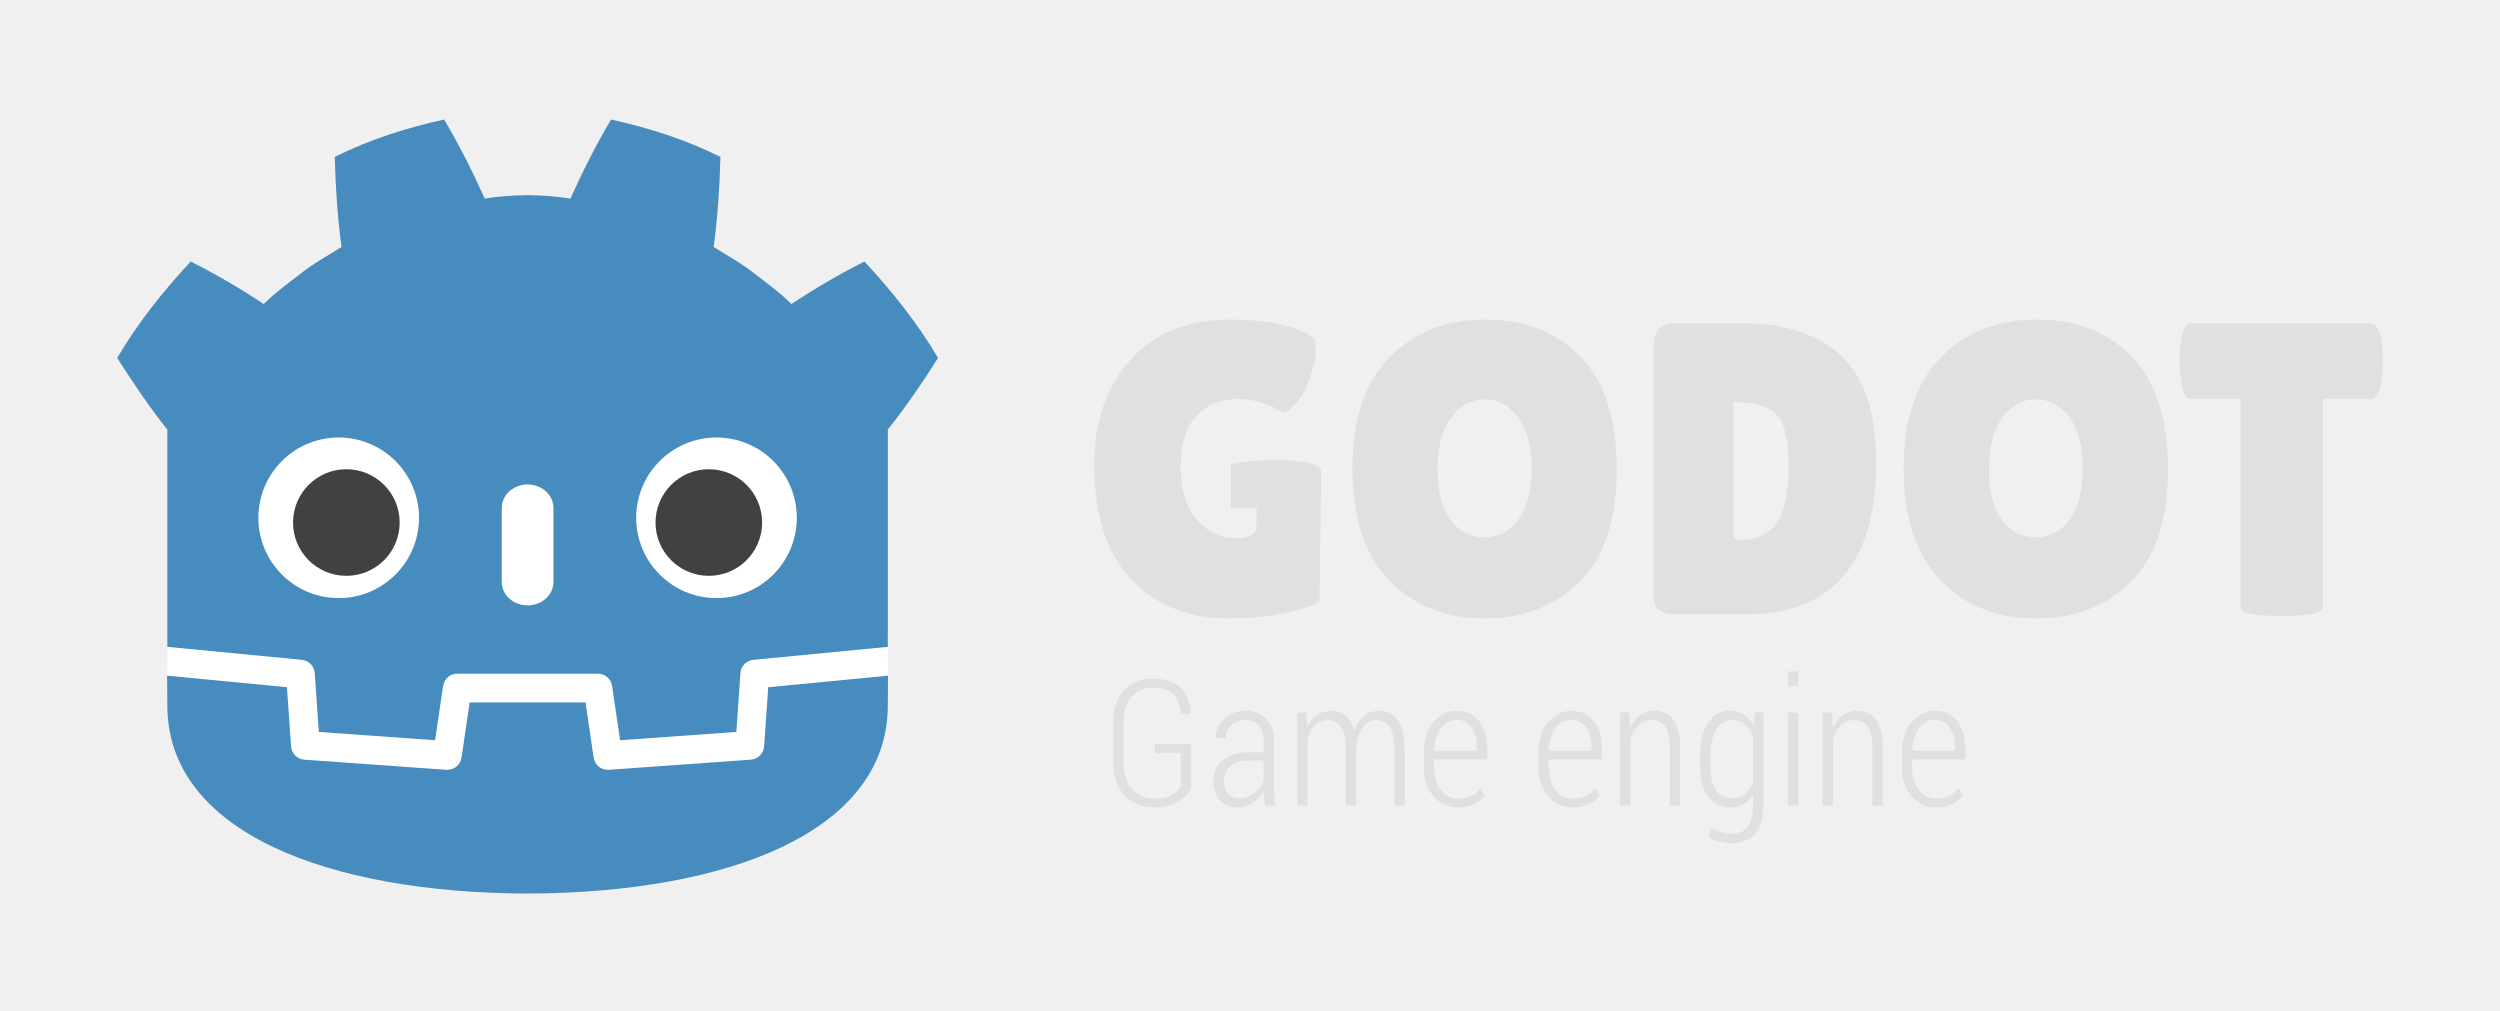
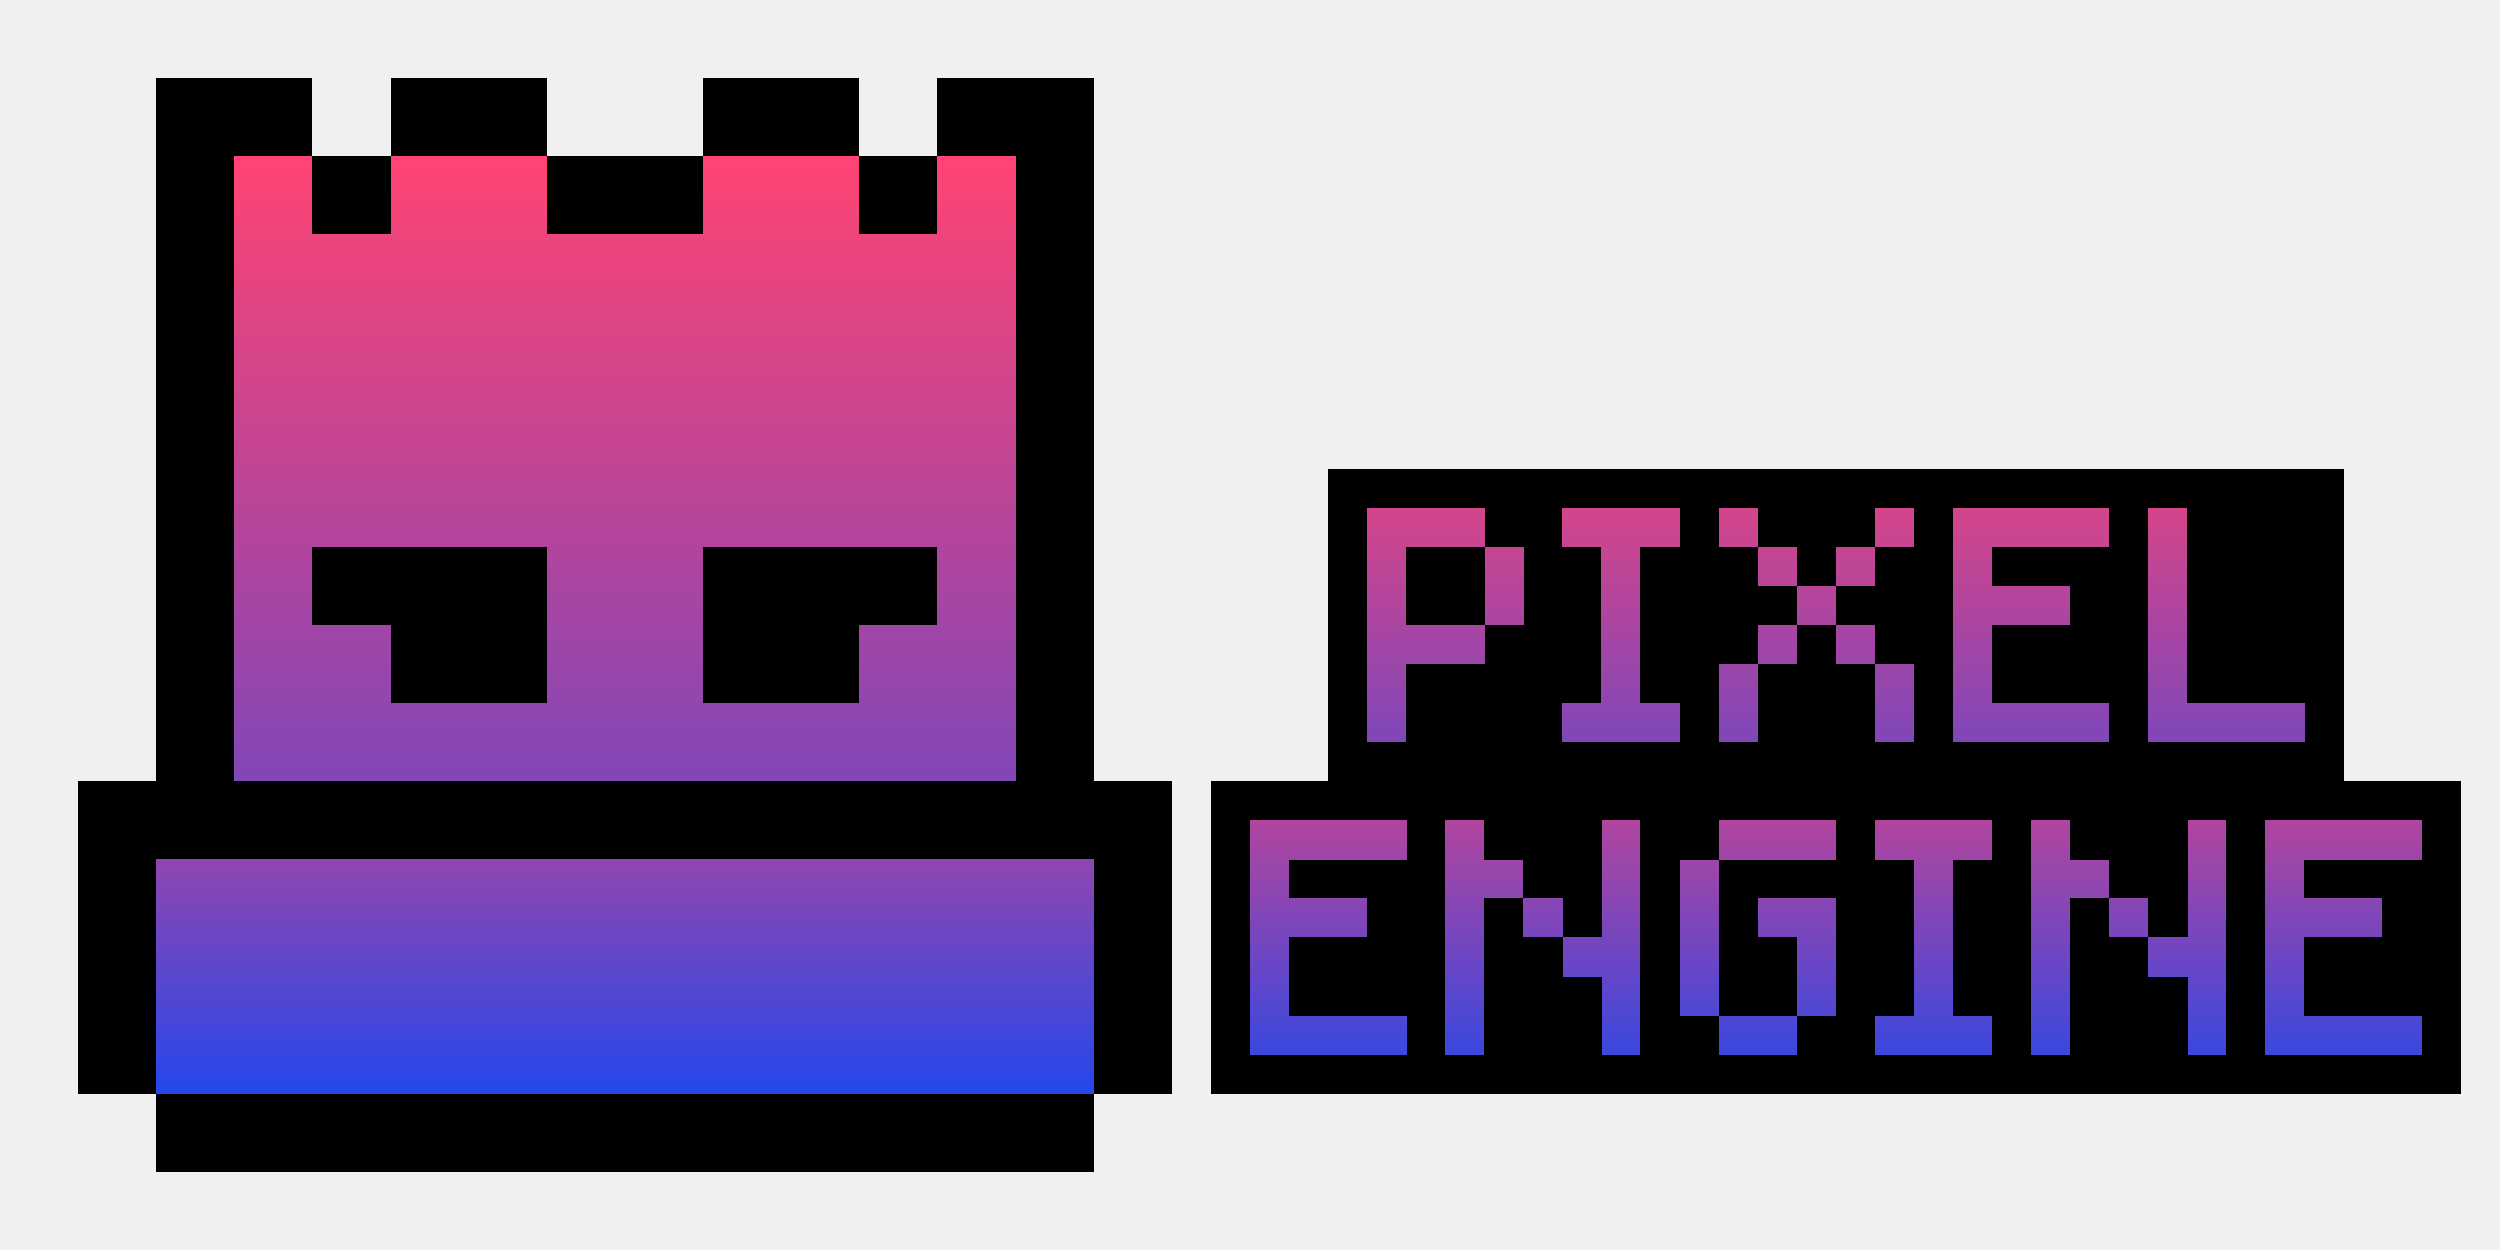
- <svg xmlns="http://www.w3.org/2000/svg" id="svg2" version="1.1" xml:space="preserve" width="1024" height="414" viewBox="0 0 960 388.125">
-   <defs id="defs6">
-     <clipPath clipPathUnits="userSpaceOnUse" id="clipPath16">
-       <path d="M 0,595.276 H 841.89 V 0 H 0 Z" id="path18" />
-     </clipPath>
+ <svg xmlns="http://www.w3.org/2000/svg" xmlns:xlink="http://www.w3.org/1999/xlink" version="1.1" width="512" height="256" shape-rendering="crispEdges" id="svg346" viewBox="-1 -2 40 20">
+   <defs id="defs350">
+     <linearGradient id="linearGradient2958">
+       <stop style="stop-color:#ff4473;stop-opacity:1;" offset="0" id="stop2954" />
+       <stop style="stop-color:#0048ff;stop-opacity:1;" offset="1" id="stop2956" />
+     </linearGradient>
+     <rect x="237.026" y="70.057" width="201.998" height="106.837" id="rect3420" />
+     <rect x="204.8" y="38.4" width="281.512" height="182.863" id="rect3414" />
+     <linearGradient xlink:href="#linearGradient2958" id="linearGradient2992" x1="8" y1="3" x2="8" y2="24.205" gradientUnits="userSpaceOnUse" spreadMethod="pad" />
+     <linearGradient xlink:href="#linearGradient2958" id="linearGradient1353" x1="28.357" y1="4.878" x2="28.357" y2="16.135" gradientUnits="userSpaceOnUse" gradientTransform="translate(2.1879741e-7,-0.6253859)" />
+     <linearGradient xlink:href="#linearGradient2958" id="linearGradient2682" x1="28.982" y1="9.256" x2="28.982" y2="17.406" gradientUnits="userSpaceOnUse" gradientTransform="translate(0,-0.6253898)" />
+     <linearGradient xlink:href="#linearGradient2958" id="linearGradient2952" gradientUnits="userSpaceOnUse" x1="8" y1="3" x2="8" y2="20" spreadMethod="pad" />
+     <linearGradient xlink:href="#linearGradient2958" id="linearGradient3039" gradientUnits="userSpaceOnUse" x1="8" y1="2" x2="8" y2="18.312" spreadMethod="pad" />
+     <linearGradient xlink:href="#linearGradient2958" id="linearGradient3041" gradientUnits="userSpaceOnUse" x1="8" y1="7.875" x2="8" y2="15" spreadMethod="pad" />
  </defs>
-   <g id="g10" transform="matrix(1.25,0,0,-1.25,-94.25,597.4987)">
-     <g id="g12">
-       <g id="g14" clip-path="url(#clipPath16)">
-         <g id="g20" transform="matrix(1.131053,0,0,1.131053,531.4495,355.3157)" style="stroke-width:0.884;fill:#e0e0e0;fill-opacity:1">
-           <path d="m 0,0 c -3.611,0 -6.636,-1.659 -9.09,-4.967 -2.441,-3.311 -3.668,-7.958 -3.668,-13.938 0,-5.993 1.166,-10.581 3.503,-13.778 2.333,-3.207 5.398,-4.804 9.2,-4.804 3.8,0 6.887,1.617 9.258,4.862 2.371,3.233 3.559,7.861 3.559,13.886 0,6.02 -1.227,10.654 -3.673,13.89 C 6.646,-1.617 3.616,0 0,0 m -0.055,-59.493 c -10.573,0 -19.195,3.46 -25.859,10.379 -6.655,6.925 -9.984,17.03 -9.984,30.314 0,13.292 3.367,23.356 10.101,30.209 6.736,6.844 15.431,10.269 26.082,10.269 10.649,0 19.251,-3.363 25.794,-10.109 6.555,-6.733 9.827,-16.94 9.827,-30.591 0,-13.661 -3.348,-23.822 -10.05,-30.49 -6.702,-6.654 -15.333,-9.981 -25.911,-9.981" style="fill:#e0e0e0;fill-opacity:1;fill-rule:nonzero;stroke:none;stroke-width:0.884" id="path22" />
-         </g>
-         <g id="g24" transform="matrix(1.131053,0,0,1.131053,607.8515,354.431)" style="stroke-width:0.884;fill:#e0e0e0;fill-opacity:1">
-           <path d="m 0,0 v -33.768 c 0,-1.577 0.116,-2.571 0.342,-2.988 0.224,-0.415 0.903,-0.623 2.029,-0.623 4.144,0 7.283,1.548 9.429,4.634 2.151,3.083 3.215,8.216 3.215,15.405 0,7.192 -1.113,11.878 -3.325,14.055 C 9.467,-1.102 5.946,0 1.129,0 Z m -21.675,-52.392 v 67.735 c 0,1.883 0.468,3.369 1.413,4.471 0.939,1.085 2.161,1.636 3.671,1.636 H 2.263 c 11.965,0 21.053,-3.018 27.257,-9.04 6.215,-6.02 9.322,-15.499 9.322,-28.447 0,-27.7 -11.821,-41.547 -35.456,-41.547 h -19.302 c -3.836,0 -5.759,1.727 -5.759,5.192" style="fill:#e0e0e0;fill-opacity:1;fill-rule:nonzero;stroke:none;stroke-width:0.884" id="path26" />
-         </g>
-         <g id="g28" transform="matrix(1.131053,0,0,1.131053,700.8107,355.3157)" style="stroke-width:0.884;fill:#e0e0e0;fill-opacity:1">
-           <path d="m 0,0 c -3.612,0 -6.645,-1.659 -9.095,-4.967 -2.44,-3.311 -3.662,-7.958 -3.662,-13.938 0,-5.993 1.169,-10.581 3.499,-13.778 2.33,-3.207 5.398,-4.804 9.2,-4.804 3.801,0 6.89,1.617 9.258,4.862 2.372,3.233 3.56,7.861 3.56,13.886 0,6.02 -1.225,10.654 -3.671,13.89 C 6.642,-1.617 3.616,0 0,0 m -0.058,-59.493 c -10.577,0 -19.193,3.46 -25.851,10.379 -6.663,6.925 -9.993,17.03 -9.993,30.314 0,13.292 3.367,23.356 10.1,30.209 6.741,6.844 15.431,10.269 26.086,10.269 10.651,0 19.246,-3.363 25.797,-10.109 6.55,-6.733 9.822,-16.94 9.822,-30.591 0,-13.661 -3.349,-23.822 -10.05,-30.49 -6.699,-6.654 -15.338,-9.981 -25.911,-9.981" style="fill:#e0e0e0;fill-opacity:1;fill-rule:nonzero;stroke:none;stroke-width:0.884" id="path30" />
-         </g>
-         <g id="g32" transform="matrix(1.131053,0,0,1.131053,789.0113,291.3351)" style="stroke-width:0.884;fill:#e0e0e0;fill-opacity:1">
-           <path d="m 0,0 c 0,-1.496 -3.721,-2.255 -11.176,-2.255 -7.448,0 -11.18,0.759 -11.18,2.255 v 56.681 h -13.545 c -1.281,0 -2.185,1.727 -2.71,5.198 -0.226,1.652 -0.334,3.343 -0.334,5.077 0,1.724 0.108,3.422 0.334,5.077 0.525,3.462 1.429,5.202 2.71,5.202 h 49.112 c 1.279,0 2.179,-1.74 2.712,-5.202 0.221,-1.655 0.335,-3.353 0.335,-5.077 0,-1.734 -0.114,-3.425 -0.335,-5.077 C 15.39,58.408 14.49,56.681 13.211,56.681 H 0 Z" style="fill:#e0e0e0;fill-opacity:1;fill-rule:nonzero;stroke:none;stroke-width:0.884" id="path34" />
-         </g>
-         <g id="g36" transform="matrix(1.131053,0,0,1.131053,468.2655,336.7128)" style="stroke-width:0.884;fill:#e0e0e0;fill-opacity:1">
-           <path d="m 0,0 c -6.078,0.094 -13.034,-1.173 -13.034,-1.173 v -11.863 h 6.995 l -0.078,-5.288 c 0,-1.959 -1.942,-2.943 -5.815,-2.943 -3.878,0 -7.303,1.642 -10.274,4.917 -2.978,3.279 -4.459,8.072 -4.459,14.388 0,6.329 1.447,10.995 4.345,14.006 2.892,3.008 6.683,4.517 11.346,4.517 1.959,0 3.987,-0.316 6.096,-0.961 2.11,-0.639 3.519,-1.238 4.238,-1.799 0.713,-0.577 1.391,-0.85 2.032,-0.85 0.638,0 1.671,0.746 3.1,2.255 1.431,1.505 2.713,3.786 3.844,6.827 1.126,3.057 1.69,5.4 1.69,7.062 0,1.649 -0.036,2.786 -0.109,3.386 -1.581,1.73 -4.499,3.102 -8.755,4.122 -4.248,1.017 -9.011,1.522 -14.28,1.522 -11.594,0 -20.66,-3.65 -27.207,-10.95 -6.552,-7.303 -9.822,-16.783 -9.822,-28.452 0,-13.701 3.347,-24.087 10.041,-31.162 6.706,-7.074 15.51,-10.607 26.425,-10.607 5.87,0 11.08,0.505 15.632,1.522 4.557,1.013 7.586,2.053 9.093,3.105 l 0.452,35.33 C 11.496,-1.036 6.078,-0.104 0,0" style="fill:#e0e0e0;fill-opacity:1;fill-rule:nonzero;stroke:none;stroke-width:0.884" id="path38" />
-         </g>
-         <g id="g40" transform="matrix(1.131053,0,0,1.131053,441.3472,235.7512)" style="stroke-width:0.884;fill:#e0e0e0;fill-opacity:1">
-           <path d="m 0,0 c -0.624,-1.28 -1.771,-2.454 -3.449,-3.516 -1.676,-1.069 -3.805,-1.6 -6.391,-1.6 -3.412,0 -6.156,1.075 -8.24,3.249 -2.076,2.157 -3.116,5.266 -3.116,9.323 v 10.116 c 0,3.969 0.98,7.013 2.946,9.138 1.962,2.108 4.59,3.177 7.872,3.177 3.208,0 5.695,-0.844 7.455,-2.513 1.755,-1.675 2.677,-4.015 2.757,-7.003 L -0.21,20.238 h -2.619 c -0.094,2.29 -0.759,4.057 -2.01,5.305 -1.244,1.238 -3.095,1.864 -5.539,1.864 -2.473,0 -4.432,-0.837 -5.866,-2.516 -1.43,-1.675 -2.143,-4.103 -2.143,-7.293 V 7.424 c 0,-3.308 0.771,-5.83 2.311,-7.567 1.54,-1.724 3.616,-2.588 6.236,-2.588 1.913,0 3.451,0.339 4.602,1.033 1.155,0.684 1.956,1.519 2.409,2.51 v 8.861 h -7.06 v 2.463 H 0 Z" style="fill:#e0e0e0;fill-opacity:1;fill-rule:nonzero;stroke:none;stroke-width:0.884" id="path42" />
-         </g>
-         <g id="g44" transform="matrix(1.131053,0,0,1.131053,456.0153,232.825)" style="stroke-width:0.884;fill:#e0e0e0;fill-opacity:1">
-           <path d="m 0,0 c 1.553,0 2.936,0.44 4.144,1.336 1.21,0.9 2.058,2.037 2.561,3.422 v 5.468 H 2.213 c -1.91,0 -3.44,-0.541 -4.585,-1.623 C -3.52,7.528 -4.088,6.185 -4.088,4.588 -4.088,3.239 -3.733,2.131 -3.014,1.277 -2.296,0.42 -1.292,0 0,0 M 7.124,-2.04 C 6.984,-1.164 6.875,-0.453 6.806,0.104 6.739,0.671 6.705,1.235 6.705,1.808 5.938,0.554 4.948,-0.486 3.725,-1.301 2.504,-2.122 1.146,-2.529 -0.35,-2.529 c -2.092,0 -3.701,0.648 -4.84,1.946 -1.132,1.303 -1.704,3.059 -1.704,5.276 0,2.343 0.823,4.223 2.473,5.618 1.649,1.395 3.89,2.092 6.709,2.092 h 4.417 v 3.106 c 0,1.786 -0.456,3.193 -1.351,4.21 -0.914,1.004 -2.17,1.512 -3.791,1.512 -1.508,0 -2.752,-0.479 -3.728,-1.45 -0.973,-0.965 -1.456,-2.144 -1.456,-3.549 l -2.623,0.023 -0.046,0.137 c -0.074,1.906 0.647,3.591 2.168,5.084 1.515,1.489 3.459,2.229 5.825,2.229 2.338,0 4.22,-0.711 5.657,-2.128 1.429,-1.431 2.146,-3.471 2.146,-6.124 V 3.057 c 0,-0.903 0.042,-1.78 0.121,-2.617 0.081,-0.848 0.212,-1.665 0.417,-2.48 z" style="fill:#e0e0e0;fill-opacity:1;fill-rule:nonzero;stroke:none;stroke-width:0.884" id="path46" />
-         </g>
-         <g id="g48" transform="matrix(1.131053,0,0,1.131053,476.7303,259.1052)" style="stroke-width:0.884;fill:#e0e0e0;fill-opacity:1">
-           <path d="m 0,0 0.24,-3.923 c 0.664,1.404 1.554,2.486 2.657,3.255 1.107,0.759 2.41,1.138 3.906,1.138 1.527,0 2.814,-0.444 3.852,-1.343 1.039,-0.896 1.805,-2.252 2.292,-4.074 0.623,1.682 1.505,3.011 2.65,3.973 1.145,0.964 2.534,1.444 4.143,1.444 2.217,0 3.937,-0.897 5.156,-2.692 1.224,-1.799 1.834,-4.559 1.834,-8.288 v -14.765 h -2.823 v 14.814 c 0,3.1 -0.429,5.283 -1.263,6.538 -0.839,1.257 -2.042,1.89 -3.598,1.89 -1.637,0 -2.915,-0.691 -3.834,-2.096 -0.914,-1.405 -1.478,-3.161 -1.683,-5.282 v -0.655 -15.209 H 10.72 v 14.798 c 0,3.027 -0.424,5.194 -1.292,6.488 -0.864,1.294 -2.066,1.936 -3.609,1.936 -1.475,0 -2.668,-0.45 -3.562,-1.342 -0.9,-0.897 -1.54,-2.125 -1.928,-3.683 V -25.275 H -2.477 V 0 Z" style="fill:#e0e0e0;fill-opacity:1;fill-rule:nonzero;stroke:none;stroke-width:0.884" id="path50" />
-         </g>
-         <g id="g52" transform="matrix(1.131053,0,0,1.131053,522.8228,256.8387)" style="stroke-width:0.884;fill:#e0e0e0;fill-opacity:1">
-           <path d="m 0,0 c -1.758,0 -3.202,-0.802 -4.334,-2.402 -1.133,-1.606 -1.718,-3.585 -1.765,-5.944 h 11.66 v 1.082 c 0,2.086 -0.489,3.823 -1.469,5.201 C 3.106,-0.684 1.745,0 0,0 m 0.397,-23.76 c -2.725,0 -4.954,1.026 -6.685,3.073 -1.726,2.043 -2.591,4.657 -2.591,7.841 v 4.197 c 0,3.19 0.867,5.85 2.602,7.965 1.739,2.105 3.828,3.158 6.277,3.158 2.648,0 4.699,-0.939 6.164,-2.823 1.468,-1.887 2.201,-4.422 2.201,-7.603 v -2.773 H -6.099 v -2.102 c 0,-2.447 0.586,-4.484 1.752,-6.11 1.168,-1.63 2.755,-2.438 4.744,-2.438 1.382,0 2.585,0.244 3.588,0.724 1.003,0.491 1.863,1.179 2.578,2.082 l 1.149,-1.988 C 6.949,-21.525 5.96,-22.307 4.753,-22.887 3.549,-23.464 2.094,-23.76 0.397,-23.76" style="fill:#e0e0e0;fill-opacity:1;fill-rule:nonzero;stroke:none;stroke-width:0.884" id="path54" />
-         </g>
-         <g id="g56" transform="matrix(1.131053,0,0,1.131053,558.0805,256.8387)" style="stroke-width:0.884;fill:#e0e0e0;fill-opacity:1">
-           <path d="M 0,0 C -1.763,0 -3.21,-0.802 -4.341,-2.402 -5.467,-4.008 -6.053,-5.987 -6.104,-8.346 H 5.559 v 1.082 c 0,2.086 -0.488,3.823 -1.474,5.201 C 3.104,-0.684 1.744,0 0,0 m 0.394,-23.76 c -2.726,0 -4.951,1.026 -6.679,3.073 -1.733,2.043 -2.6,4.657 -2.6,7.841 v 4.197 c 0,3.19 0.871,5.85 2.602,7.965 1.744,2.105 3.834,3.158 6.283,3.158 2.643,0 4.703,-0.939 6.164,-2.823 1.463,-1.887 2.197,-4.422 2.197,-7.603 v -2.773 H -6.104 v -2.102 c 0,-2.447 0.587,-4.484 1.76,-6.11 1.162,-1.63 2.742,-2.438 4.738,-2.438 1.387,0 2.585,0.244 3.585,0.724 1.007,0.491 1.866,1.179 2.589,2.082 l 1.141,-1.988 c -0.764,-0.968 -1.75,-1.75 -2.959,-2.33 -1.204,-0.577 -2.658,-0.873 -4.356,-0.873" style="fill:#e0e0e0;fill-opacity:1;fill-rule:nonzero;stroke:none;stroke-width:0.884" id="path58" />
-         </g>
-         <g id="g60" transform="matrix(1.131053,0,0,1.131053,575.9168,259.1052)" style="stroke-width:0.884;fill:#e0e0e0;fill-opacity:1">
-           <path d="m 0,0 0.23,-4.178 c 0.674,1.483 1.564,2.634 2.682,3.435 1.108,0.805 2.413,1.213 3.914,1.213 2.258,0 3.988,-0.835 5.189,-2.513 1.214,-1.675 1.815,-4.279 1.815,-7.812 v -15.42 h -2.825 v 15.394 c 0,2.888 -0.423,4.905 -1.264,6.075 -0.836,1.17 -2.065,1.753 -3.665,1.753 -1.435,0 -2.638,-0.466 -3.603,-1.414 C 1.504,-4.406 0.782,-5.657 0.301,-7.234 V -25.275 H -2.504 V 0 Z" style="fill:#e0e0e0;fill-opacity:1;fill-rule:nonzero;stroke:none;stroke-width:0.884" id="path62" />
-         </g>
-         <g id="g64" transform="matrix(1.131053,0,0,1.131053,600.8685,242.3088)" style="stroke-width:0.884;fill:#e0e0e0;fill-opacity:1">
-           <path d="m 0,0 c 0,-2.565 0.486,-4.605 1.472,-6.123 0.974,-1.532 2.457,-2.288 4.436,-2.288 1.356,0 2.498,0.361 3.435,1.101 0.934,0.74 1.672,1.77 2.218,3.077 v 12.52 c -0.525,1.346 -1.246,2.434 -2.157,3.272 -0.91,0.824 -2.062,1.238 -3.448,1.238 -1.975,0 -3.468,-0.86 -4.46,-2.587 C 0.497,8.48 0,6.224 0,3.454 Z m -2.833,3.454 c 0,3.582 0.723,6.459 2.177,8.627 1.442,2.157 3.448,3.239 6.004,3.239 1.419,0 2.664,-0.346 3.728,-1.04 1.066,-0.681 1.947,-1.678 2.654,-2.946 l 0.274,3.516 h 2.381 v -25.298 c 0,-3.239 -0.751,-5.749 -2.26,-7.525 -1.511,-1.769 -3.657,-2.665 -6.428,-2.665 -0.996,0 -2.067,0.156 -3.212,0.459 -1.147,0.303 -2.162,0.701 -3.052,1.2 l 0.776,2.463 c 0.759,-0.492 1.608,-0.873 2.548,-1.141 0.932,-0.277 1.895,-0.41 2.894,-0.41 2.009,0 3.498,0.645 4.46,1.932 0.966,1.304 1.45,3.19 1.45,5.687 v 3.057 c -0.717,-1.138 -1.597,-2.011 -2.64,-2.614 -1.039,-0.606 -2.253,-0.909 -3.622,-0.909 -2.539,0 -4.53,0.994 -5.968,2.982 C -2.11,-5.948 -2.833,-3.301 -2.833,0 Z" style="fill:#e0e0e0;fill-opacity:1;fill-rule:nonzero;stroke:none;stroke-width:0.884" id="path66" />
-         </g>
-         <path d="m 627.823,230.518 h -3.201 v 28.587 h 3.201 z m 0,36.726 h -3.201 v 4.504 h 3.201 z" style="fill:#e0e0e0;fill-opacity:1;fill-rule:nonzero;stroke:none;stroke-width:1" id="path68" />
-         <g id="g70" transform="matrix(1.131053,0,0,1.131053,638.1538,259.1052)" style="stroke-width:0.884;fill:#e0e0e0;fill-opacity:1">
-           <path d="m 0,0 0.23,-4.178 c 0.676,1.483 1.562,2.634 2.678,3.435 1.115,0.805 2.422,1.213 3.916,1.213 2.258,0 3.995,-0.835 5.199,-2.513 1.211,-1.675 1.807,-4.279 1.807,-7.812 v -15.42 h -2.825 v 15.394 c 0,2.888 -0.422,4.905 -1.261,6.075 -0.843,1.17 -2.063,1.753 -3.668,1.753 -1.434,0 -2.635,-0.466 -3.599,-1.414 C 1.51,-4.406 0.785,-5.657 0.306,-7.234 V -25.275 H -2.503 V 0 Z" style="fill:#e0e0e0;fill-opacity:1;fill-rule:nonzero;stroke:none;stroke-width:0.884" id="path72" />
-         </g>
-         <g id="g74" transform="matrix(1.131053,0,0,1.131053,669.7088,256.8387)" style="stroke-width:0.884;fill:#e0e0e0;fill-opacity:1">
-           <path d="M 0,0 C -1.763,0 -3.208,-0.802 -4.334,-2.402 -5.463,-4.008 -6.052,-5.987 -6.102,-8.346 H 5.56 v 1.082 c 0,2.086 -0.486,3.823 -1.47,5.201 C 3.109,-0.684 1.747,0 0,0 m 0.401,-23.76 c -2.733,0 -4.958,1.026 -6.681,3.073 -1.73,2.043 -2.595,4.657 -2.595,7.841 v 4.197 c 0,3.19 0.865,5.85 2.6,7.965 1.739,2.105 3.831,3.158 6.275,3.158 2.646,0 4.706,-0.939 6.172,-2.823 1.462,-1.887 2.195,-4.422 2.195,-7.603 v -2.773 H -6.102 v -2.102 c 0,-2.447 0.59,-4.484 1.757,-6.11 1.166,-1.63 2.748,-2.438 4.746,-2.438 1.382,0 2.579,0.244 3.578,0.724 1.012,0.491 1.869,1.179 2.591,2.082 l 1.147,-1.988 c -0.769,-0.968 -1.755,-1.75 -2.962,-2.33 -1.203,-0.577 -2.658,-0.873 -4.354,-0.873" style="fill:#e0e0e0;fill-opacity:1;fill-rule:nonzero;stroke:none;stroke-width:0.884" id="path76" />
-         </g>
-         <g id="g78" transform="matrix(1.131053,0,0,1.131053,348.1311,279.2668)" style="stroke-width:0.884">
-           <path d="m 0,0 c 0,0 -0.325,1.994 -0.515,1.976 l -36.182,-3.491 c -2.879,-0.278 -5.115,-2.574 -5.317,-5.459 l -0.994,-14.247 -27.992,-1.997 -1.904,12.912 c -0.424,2.872 -2.932,5.037 -5.835,5.037 h -38.188 c -2.902,0 -5.41,-2.165 -5.834,-5.037 l -1.905,-12.912 -27.992,1.997 -0.994,14.247 c -0.202,2.886 -2.438,5.182 -5.317,5.46 l -36.2,3.49 c -0.187,0.018 -0.324,-1.978 -0.511,-1.978 l -0.049,-7.83 30.658,-4.944 1.004,-14.374 c 0.203,-2.91 2.551,-5.263 5.463,-5.472 l 38.551,-2.75 c 0.146,-0.01 0.29,-0.016 0.434,-0.016 2.897,0 5.401,2.166 5.825,5.038 l 1.959,13.286 h 28.005 l 1.959,-13.286 c 0.423,-2.871 2.93,-5.037 5.831,-5.037 0.142,0 0.284,0.005 0.423,0.015 l 38.556,2.75 c 2.911,0.209 5.26,2.562 5.463,5.472 l 1.003,14.374 30.645,4.966 z" style="fill:#ffffff;fill-opacity:1;fill-rule:nonzero;stroke:none;stroke-width:0.884" id="path80" />
-         </g>
-         <g id="g82" transform="matrix(1.131053,0,0,1.131053,126.8061,346.0453)" style="stroke-width:0.884">
-           <path d="m 0,0 v -47.514 -6.035 -5.492 c 0.108,-0.001 0.216,-0.005 0.323,-0.015 l 36.196,-3.49 c 1.896,-0.183 3.382,-1.709 3.514,-3.609 l 1.116,-15.978 31.574,-2.253 2.175,14.747 c 0.282,1.912 1.922,3.329 3.856,3.329 h 38.188 c 1.933,0 3.573,-1.417 3.855,-3.329 l 2.175,-14.747 31.575,2.253 1.115,15.978 c 0.133,1.9 1.618,3.425 3.514,3.609 l 36.182,3.49 c 0.107,0.01 0.214,0.014 0.322,0.015 v 4.711 l 0.015,0.005 V 0 c 5.097,6.416 9.923,13.494 13.621,19.449 -5.651,9.62 -12.575,18.217 -19.976,26.182 -6.864,-3.455 -13.531,-7.369 -19.828,-11.534 -3.151,3.132 -6.7,5.694 -10.186,8.372 -3.425,2.751 -7.285,4.768 -10.946,7.118 1.09,8.117 1.629,16.108 1.846,24.448 -9.446,4.754 -19.519,7.906 -29.708,10.17 -4.068,-6.837 -7.788,-14.241 -11.028,-21.479 -3.842,0.642 -7.702,0.88 -11.567,0.926 v 0.006 c -0.027,0 -0.052,-0.006 -0.075,-0.006 -0.024,0 -0.049,0.006 -0.073,0.006 V 63.652 C 93.903,63.606 90.046,63.368 86.203,62.726 82.965,69.964 79.247,77.368 75.173,84.205 64.989,81.941 54.915,78.789 45.47,74.035 45.686,65.695 46.225,57.704 47.318,49.587 43.65,47.237 39.795,45.22 36.369,42.469 32.888,39.791 29.333,37.229 26.181,34.097 19.884,38.262 13.219,42.176 6.353,45.631 -1.048,37.666 -7.968,29.069 -13.621,19.449 -9.178,12.475 -4.413,5.466 0,0 Z" style="fill:#478cbf;fill-opacity:1;fill-rule:nonzero;stroke:none;stroke-width:0.884" id="path84" />
-         </g>
-         <g id="g86" transform="matrix(1.131053,0,0,1.131053,311.4033,266.8844)" style="stroke-width:0.884">
-           <path d="m 0,0 -1.121,-16.063 c -0.135,-1.936 -1.675,-3.477 -3.611,-3.616 l -38.555,-2.751 c -0.094,-0.007 -0.188,-0.01 -0.281,-0.01 -1.916,0 -3.569,1.406 -3.852,3.33 l -2.211,14.994 H -81.09 l -2.211,-14.994 c -0.297,-2.018 -2.101,-3.469 -4.133,-3.32 l -38.555,2.751 c -1.936,0.139 -3.476,1.68 -3.611,3.616 L -130.721,0 -163.268,3.138 c 0.015,-3.498 0.06,-7.33 0.06,-8.093 0,-34.374 43.605,-50.896 97.781,-51.086 h 0.066 0.067 c 54.176,0.19 97.766,16.712 97.766,51.086 0,0.777 0.047,4.593 0.063,8.093 z" style="fill:#478cbf;fill-opacity:1;fill-rule:nonzero;stroke:none;stroke-width:0.884" id="path88" />
-         </g>
-         <g id="g90" transform="matrix(1.131053,0,0,1.131053,204.1139,318.9377)" style="stroke-width:0.884">
-           <path d="m 0,0 c 0,-12.052 -9.765,-21.815 -21.813,-21.815 -12.042,0 -21.81,9.763 -21.81,21.815 0,12.044 9.768,21.802 21.81,21.802 C -9.765,21.802 0,12.044 0,0" style="fill:#ffffff;fill-opacity:1;fill-rule:nonzero;stroke:none;stroke-width:0.884" id="path92" />
-         </g>
-         <g id="g94" transform="matrix(1.131053,0,0,1.131053,198.1775,317.4744)" style="stroke-width:0.884">
-           <path d="m 0,0 c 0,-7.994 -6.479,-14.473 -14.479,-14.473 -7.996,0 -14.479,6.479 -14.479,14.473 0,7.994 6.483,14.479 14.479,14.479 C -6.479,14.479 0,7.994 0,0" style="fill:#414042;fill-opacity:1;fill-rule:nonzero;stroke:none;stroke-width:0.884" id="path96" />
-         </g>
-         <g id="g98" transform="matrix(1.131053,0,0,1.131053,237.475,292.0191)" style="stroke-width:0.884">
-           <path d="m 0,0 c -3.878,0 -7.021,2.858 -7.021,6.381 v 20.081 c 0,3.52 3.143,6.381 7.021,6.381 3.878,0 7.028,-2.861 7.028,-6.381 V 6.381 C 7.028,2.858 3.878,0 0,0" style="fill:#ffffff;fill-opacity:1;fill-rule:nonzero;stroke:none;stroke-width:0.884" id="path100" />
-         </g>
-         <g id="g102" transform="matrix(1.131053,0,0,1.131053,270.8402,318.9377)" style="stroke-width:0.884">
-           <path d="m 0,0 c 0,-12.052 9.765,-21.815 21.815,-21.815 12.041,0 21.808,9.763 21.808,21.815 0,12.044 -9.767,21.802 -21.808,21.802 C 9.765,21.802 0,12.044 0,0" style="fill:#ffffff;fill-opacity:1;fill-rule:nonzero;stroke:none;stroke-width:0.884" id="path104" />
-         </g>
-         <g id="g106" transform="matrix(1.131053,0,0,1.131053,276.7781,317.4744)" style="stroke-width:0.884">
-           <path d="m 0,0 c 0,-7.994 6.477,-14.473 14.471,-14.473 8.002,0 14.479,6.479 14.479,14.473 0,7.994 -6.477,14.479 -14.479,14.479 C 6.477,14.479 0,7.994 0,0" style="fill:#414042;fill-opacity:1;fill-rule:nonzero;stroke:none;stroke-width:0.884" id="path108" />
-         </g>
-       </g>
+   <path style="fill:#000000;stroke-width:0.078;fill-opacity:1" d="m 18.375,10.5 v 5 h 20 v -5 H 36.5 v -5 H 20.25 v 5 z" id="path2738" />
+   <path style="fill:#000000;fill-opacity:1;stroke-width:1.25" d="M 1.5,-0.75 V 10.5 H 0.25 v 5 H 1.5 V 16.75 H 16.5 V 15.5 H 17.75 V 10.5 H 16.5 V -0.75 H 14 V 0.5 H 12.75 V -0.75 H 10.25 V 0.5 H 7.75 V -0.75 H 5.25 V 0.5 H 4 V -0.75 Z" id="path736" />
+   <g id="g2961" style="opacity:1;fill:url(#linearGradient2992);fill-opacity:1.0;fill-rule:nonzero" transform="matrix(1.249996,0,0,1.25,-0.9999561,-2)">
+     <g id="g2950" style="fill-opacity:1.0;fill:url(#linearGradient2952)">
+       <path style="fill:url(#linearGradient3041);fill-opacity:1;fill-rule:nonzero" d="m 2,11 h 12 v 3 H 2 Z" id="path1953" />
+       <path id="path2087" style="fill:url(#linearGradient3039);fill-opacity:1;fill-rule:nonzero" d="m 3,2 v 8 H 13 V 2 H 12 V 3 H 11 V 2 H 9 V 3 H 7 V 2 H 5 V 3 H 4 V 2 Z M 4,7 H 7 V 9 H 5 V 8 H 4 Z m 5,0 h 3 V 8 H 11 V 9 H 9 Z" />
    </g>
  </g>
+   <text xml:space="preserve" transform="matrix(0.078125,0,0,0.078125,-1,-2)" id="text3412" style="white-space:pre;shape-inside:url(#rect3414);display:inline;fill:#ffffff" />
+   <text xml:space="preserve" transform="matrix(0.078125,0,0,0.078125,-1,-2)" id="text3418" style="white-space:pre;shape-inside:url(#rect3420);display:inline;fill:#ffffff" />
+   <text xml:space="preserve" style="font-size:0.938px;fill:#000000;stroke-width:0.078" x="20.71" y="6.392" id="text3426">
+     <tspan id="tspan3424" style="stroke-width:0.078;fill:#000000" x="20.71" y="6.392" />
+   </text>
+   <g aria-label="Pixel " transform="scale(1.000624,0.9993767)" id="text578" style="font-size:3.746px;font-family:SixPixelsFont;-inkscape-font-specification:'SixPixelsFont, Normal';fill:url(#linearGradient1353);stroke-width:0.06">
+     <path d="M 20.862,9.881 V 6.129 h 1.879 v 0.631 h 0.624 v 1.242 h -0.624 V 6.759 h -1.255 v 1.242 h 1.255 v 0.631 h -1.255 v 1.249 z" id="path1872" />
+     <path d="M 25.863,9.881 H 23.984 v -0.624 h 0.624 v -2.497 H 23.984 V 6.129 h 1.879 V 6.759 H 25.232 v 2.497 h 0.631 z" id="path1874" />
+     <path d="m 28.985,9.881 v -1.249 h 0.618 v 1.249 z m -2.504,0 v -1.249 h 0.624 v 1.249 z m 2.504,-1.249 h -0.624 V 8.002 h 0.624 z m -1.879,0 V 8.002 h 0.624 v 0.631 z m 1.255,-0.631 h -0.631 v -0.624 h 0.631 z m 0,-0.624 V 6.759 h 0.624 v 0.618 z m -0.631,0 h -0.624 V 6.759 h 0.624 z M 28.985,6.759 V 6.129 h 0.618 v 0.631 z m -1.879,0 h -0.624 V 6.129 h 0.624 z" id="path1876" />
+     <path d="m 30.852,9.257 h 1.879 v 0.624 H 30.227 V 6.129 h 2.504 v 0.631 h -1.879 v 0.618 h 1.249 v 0.624 h -1.249 z" id="path1878" />
+     <path d="m 33.973,9.257 h 1.879 v 0.624 H 33.349 V 6.129 h 0.624 z" id="path1880" />
+   </g>
+   <g aria-label="Engine" transform="scale(1.000624,0.9993767)" id="text578-0" style="font-size:3.746px;font-family:SixPixelsFont;-inkscape-font-specification:'SixPixelsFont, Normal';fill:url(#linearGradient2682);stroke-width:0.06">
+     <path d="m 19.613,14.26 h 1.879 v 0.624 H 18.988 V 11.132 h 2.504 v 0.631 h -1.879 v 0.618 h 1.249 v 0.624 h -1.249 z" id="path1883" />
+     <path d="m 24.614,14.884 v -1.249 h -0.624 V 13.005 h 0.624 v -1.873 h 0.618 v 3.752 z m -2.504,0 V 11.132 h 0.624 v 0.631 h 0.624 v 0.618 h 0.631 v 0.624 H 23.359 v -0.624 h -0.624 v 2.504 z" id="path1885" />
+     <path d="m 26.48,14.26 h 1.255 v 0.624 h -1.255 z m 1.255,0 V 13.005 h -0.631 v -0.624 h 1.255 v 1.879 z m -1.255,0 h -0.624 v -2.497 h 0.624 z m 0,-3.128 h 1.879 v 0.631 h -1.879 z" id="path1887" />
+     <path d="m 30.857,14.884 h -1.879 v -0.624 h 0.624 v -2.497 h -0.624 V 11.132 h 1.879 v 0.631 h -0.631 v 2.497 h 0.631 z" id="path1889" />
+     <path d="m 33.979,14.884 v -1.249 h -0.624 V 13.005 h 0.624 v -1.873 h 0.618 v 3.752 z m -2.504,0 V 11.132 h 0.624 v 0.631 h 0.624 v 0.618 h 0.631 v 0.624 H 32.724 v -0.624 h -0.624 v 2.504 z" id="path1891" />
+     <path d="m 35.846,14.26 h 1.879 v 0.624 H 35.221 V 11.132 h 2.504 v 0.631 H 35.846 v 0.618 h 1.249 v 0.624 h -1.249 z" id="path1893" />
+   </g>
</svg>
